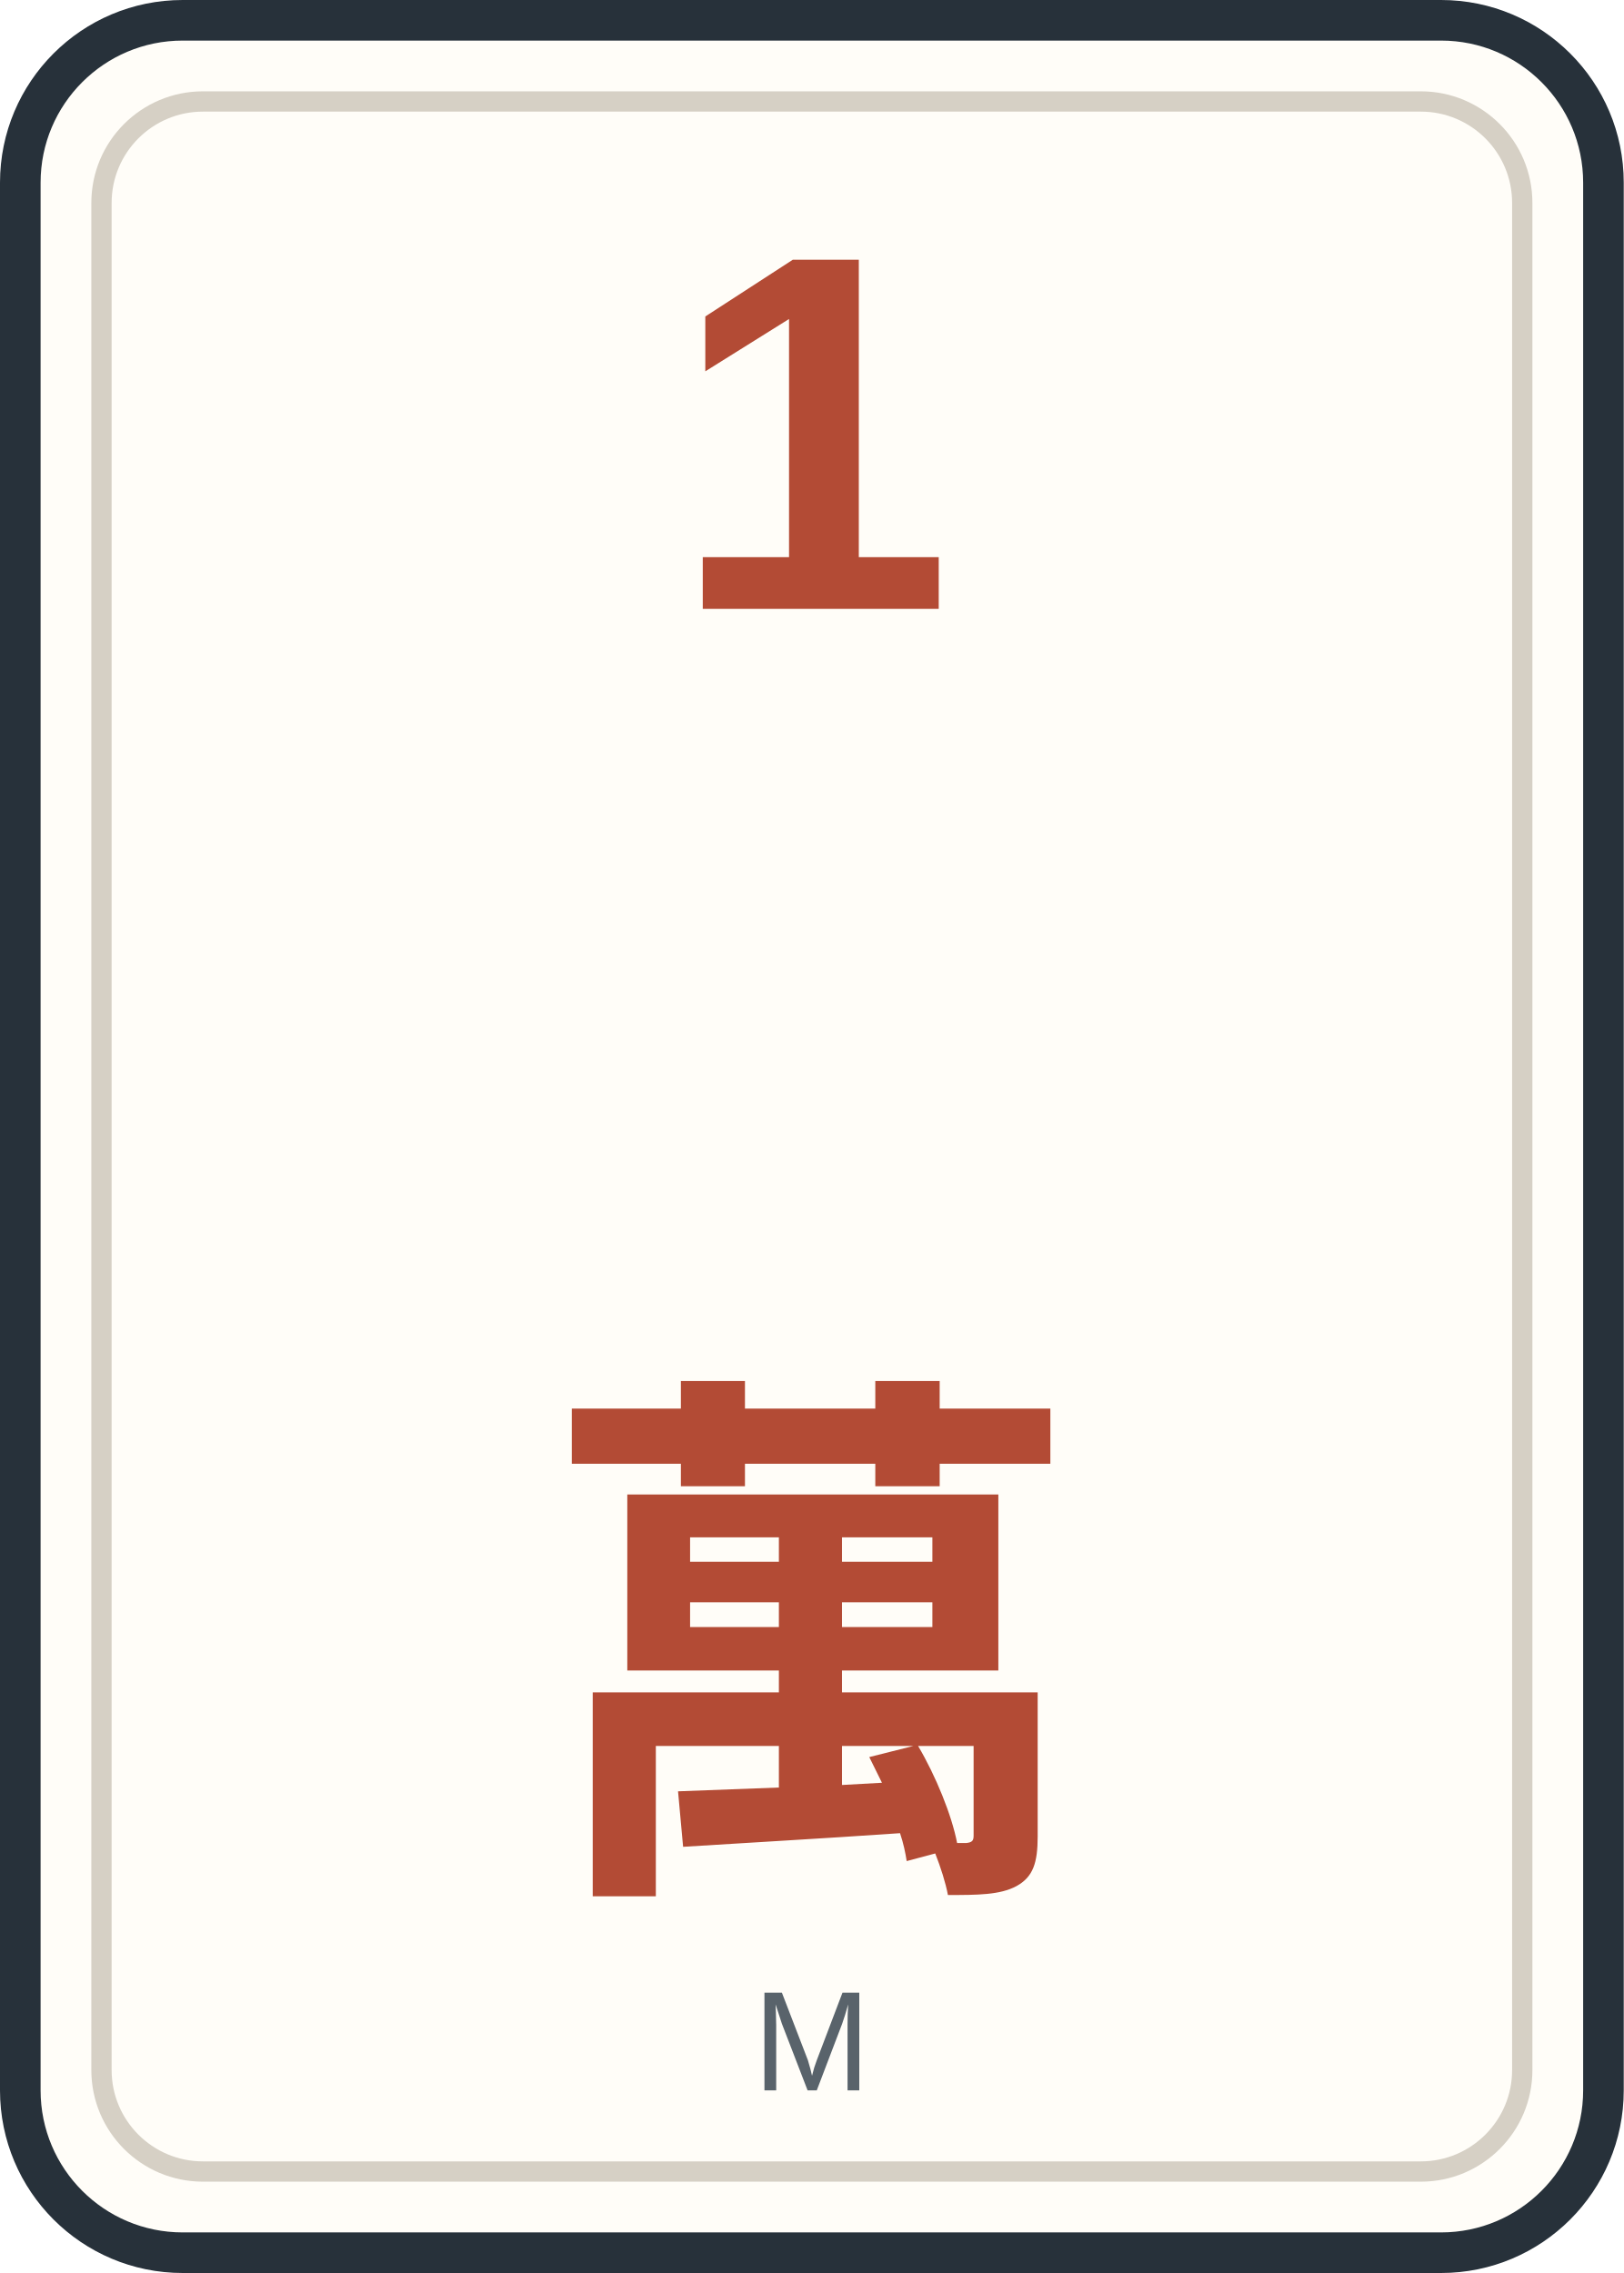
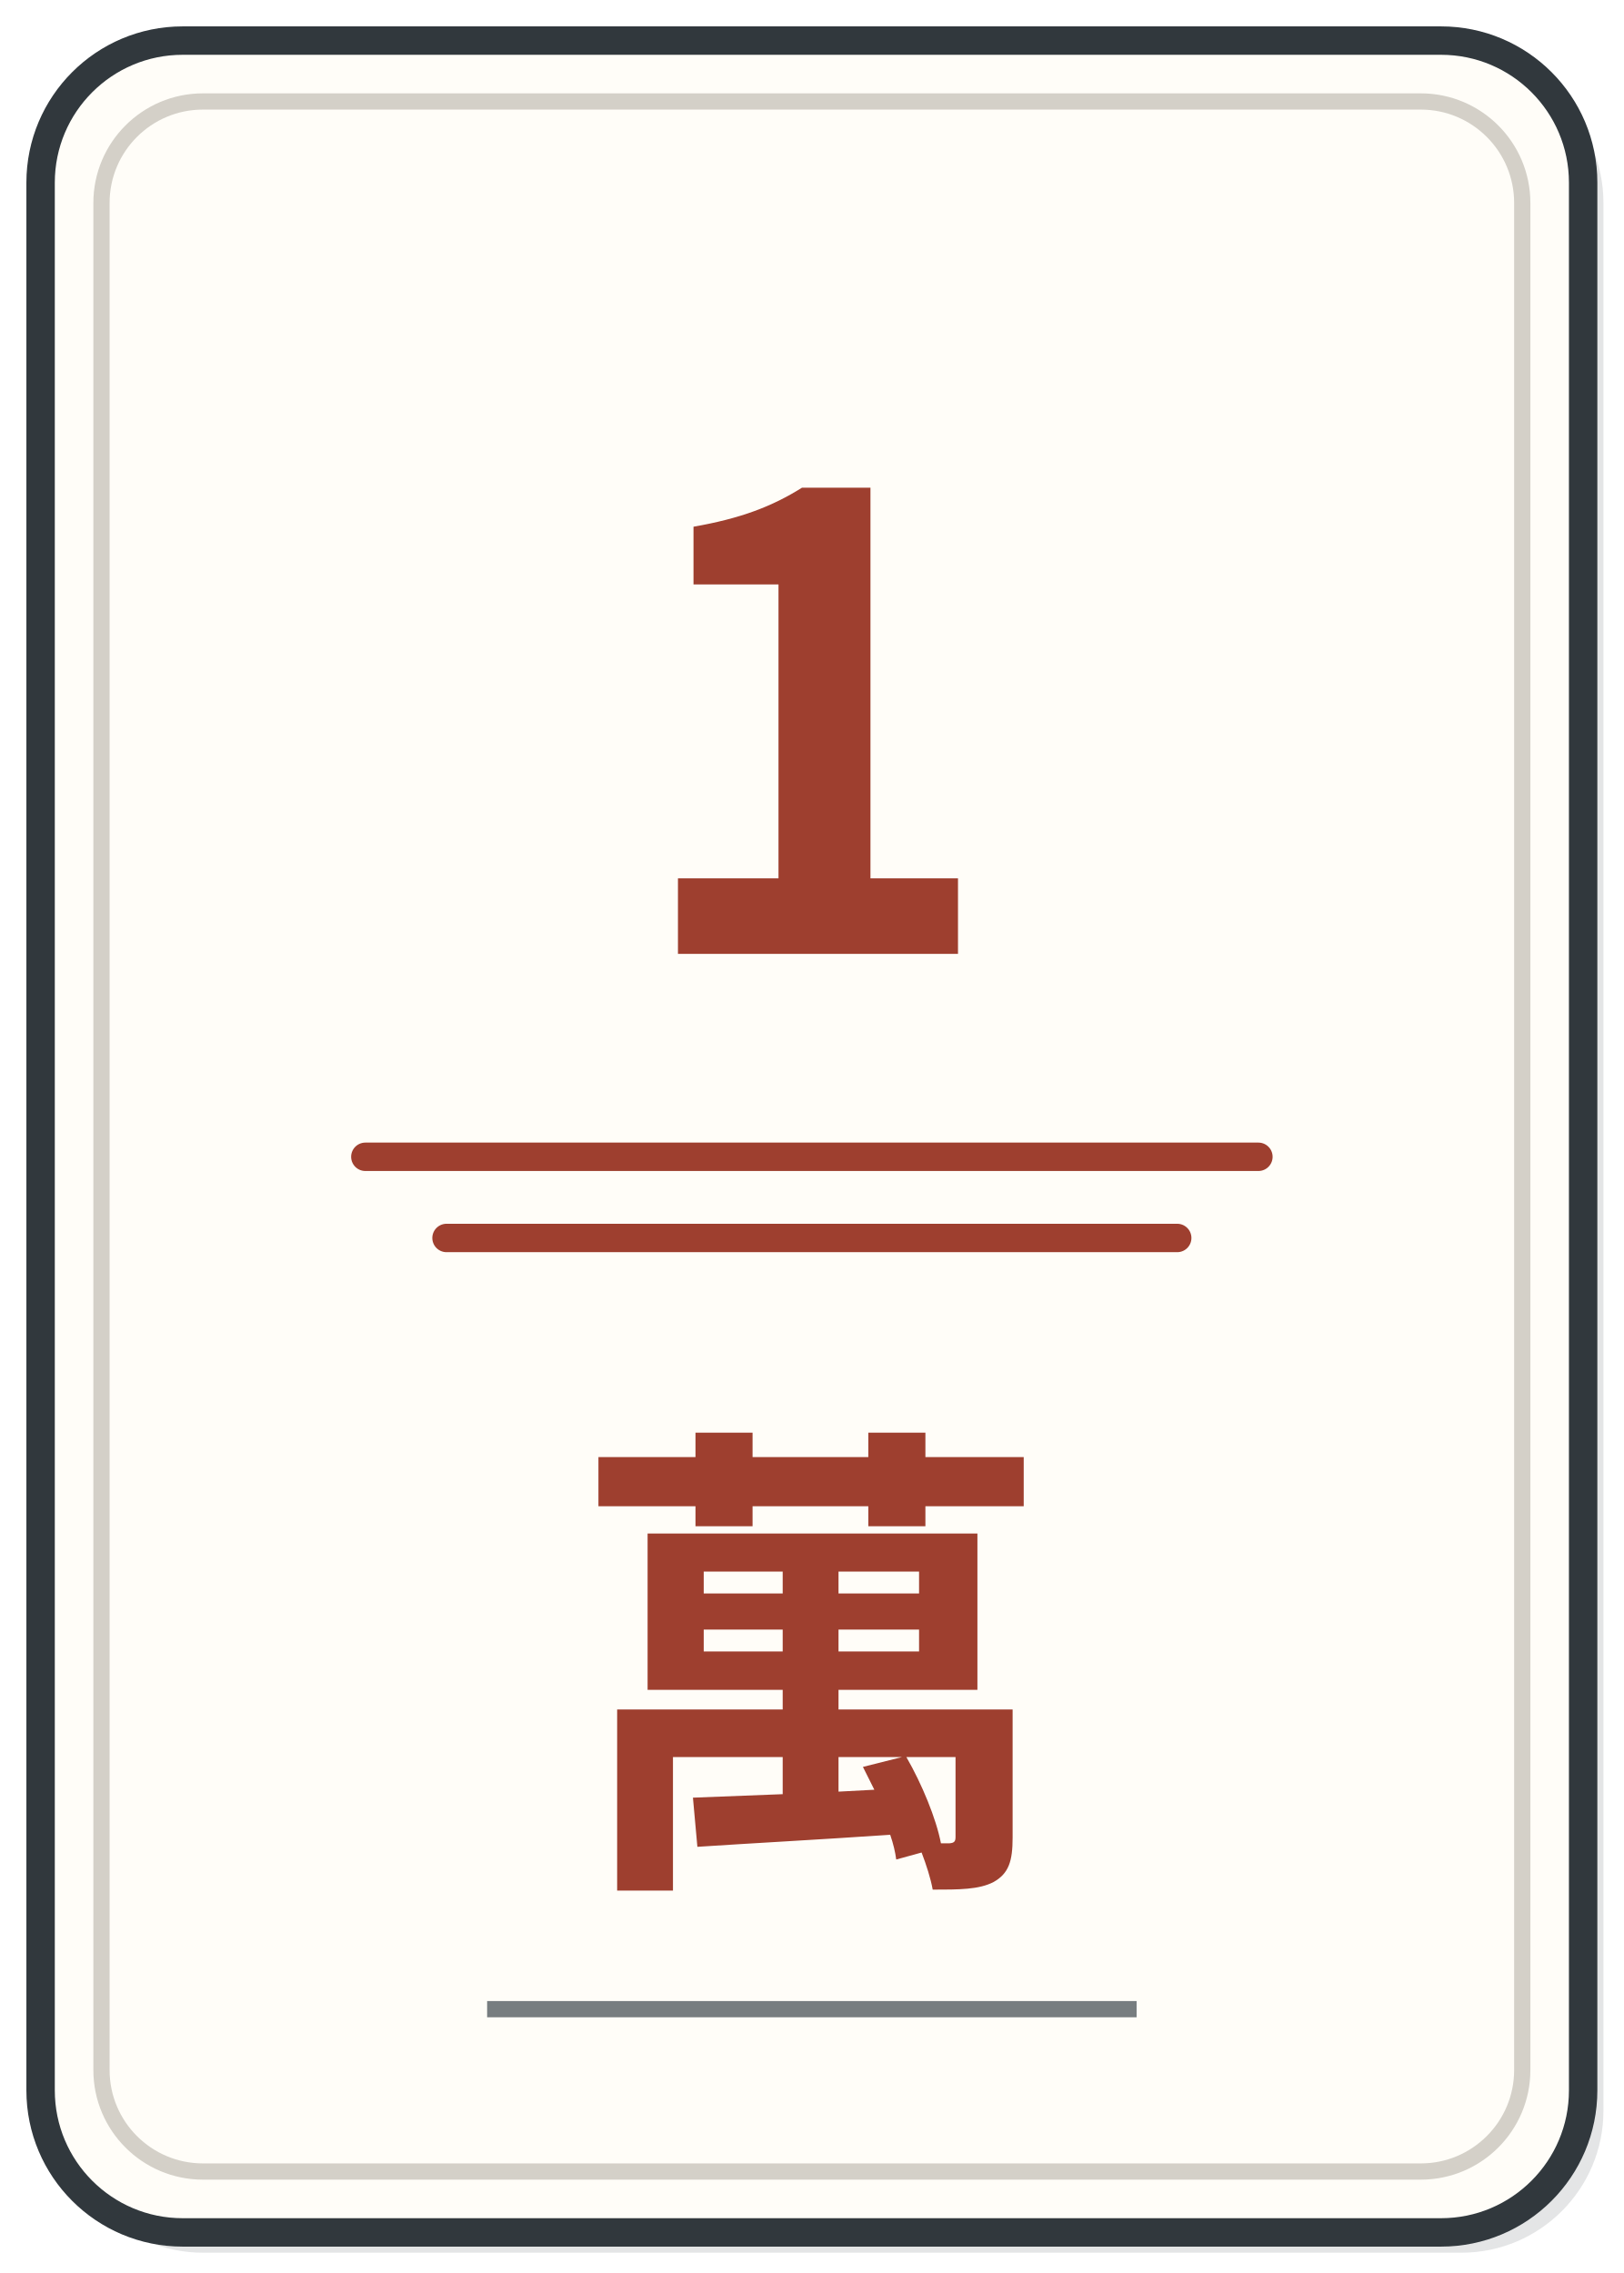
<svg xmlns="http://www.w3.org/2000/svg" viewBox="0 0 80 112" role="img" aria-labelledby="title desc">
-   <rect x="1" y="1" width="78" height="110" rx="8" fill="#fffdf8" stroke="#27313a" stroke-width="2" />
-   <rect x="5" y="5" width="70" height="102" rx="5" fill="none" stroke="#d6d0c5" stroke-width="1" />
-   <text x="40" y="30" text-anchor="middle" font-family="Arial, sans-serif" font-size="25" font-weight="700" fill="#b34b35">1</text>
-   <text x="40" y="91" text-anchor="middle" font-family="Hiragino Sans, Yu Gothic, Noto Sans CJK JP, sans-serif" font-size="27" font-weight="700" fill="#b34b35">萬</text>
-   <text x="40" y="103" text-anchor="middle" font-family="Arial, sans-serif" font-size="7" letter-spacing="1" fill="#59636b">M</text>
+   <rect x="3" y="3" width="76" height="108" rx="7" fill="#1c252b" fill-opacity="0.12" />
+   <rect x="2" y="2" width="76" height="108" rx="7" fill="#fffdf8" stroke="#31383d" stroke-width="1.4" />
+   <rect x="5" y="5" width="70" height="102" rx="5" fill="none" stroke="#d4d0c8" stroke-width="0.8" />
+   <text x="40" y="47" text-anchor="middle" font-family="Hiragino Kaku Gothic ProN, Hiragino Sans, Yu Gothic, Noto Sans CJK JP, sans-serif" font-size="31" font-weight="700" fill="#9e3f2f">1</text>
+   <path d="M18 57 H62 M22 61 H58" stroke="#9e3f2f" stroke-width="1.4" stroke-linecap="round" />
+   <text x="40" y="91" text-anchor="middle" font-family="Hiragino Kaku Gothic ProN, Hiragino Sans, Yu Gothic, Noto Sans CJK JP, sans-serif" font-size="24" font-weight="700" fill="#9e3f2f">萬</text>
+   <path d="M24 99 H56" stroke="#777d80" stroke-width="0.8" />
</svg>
